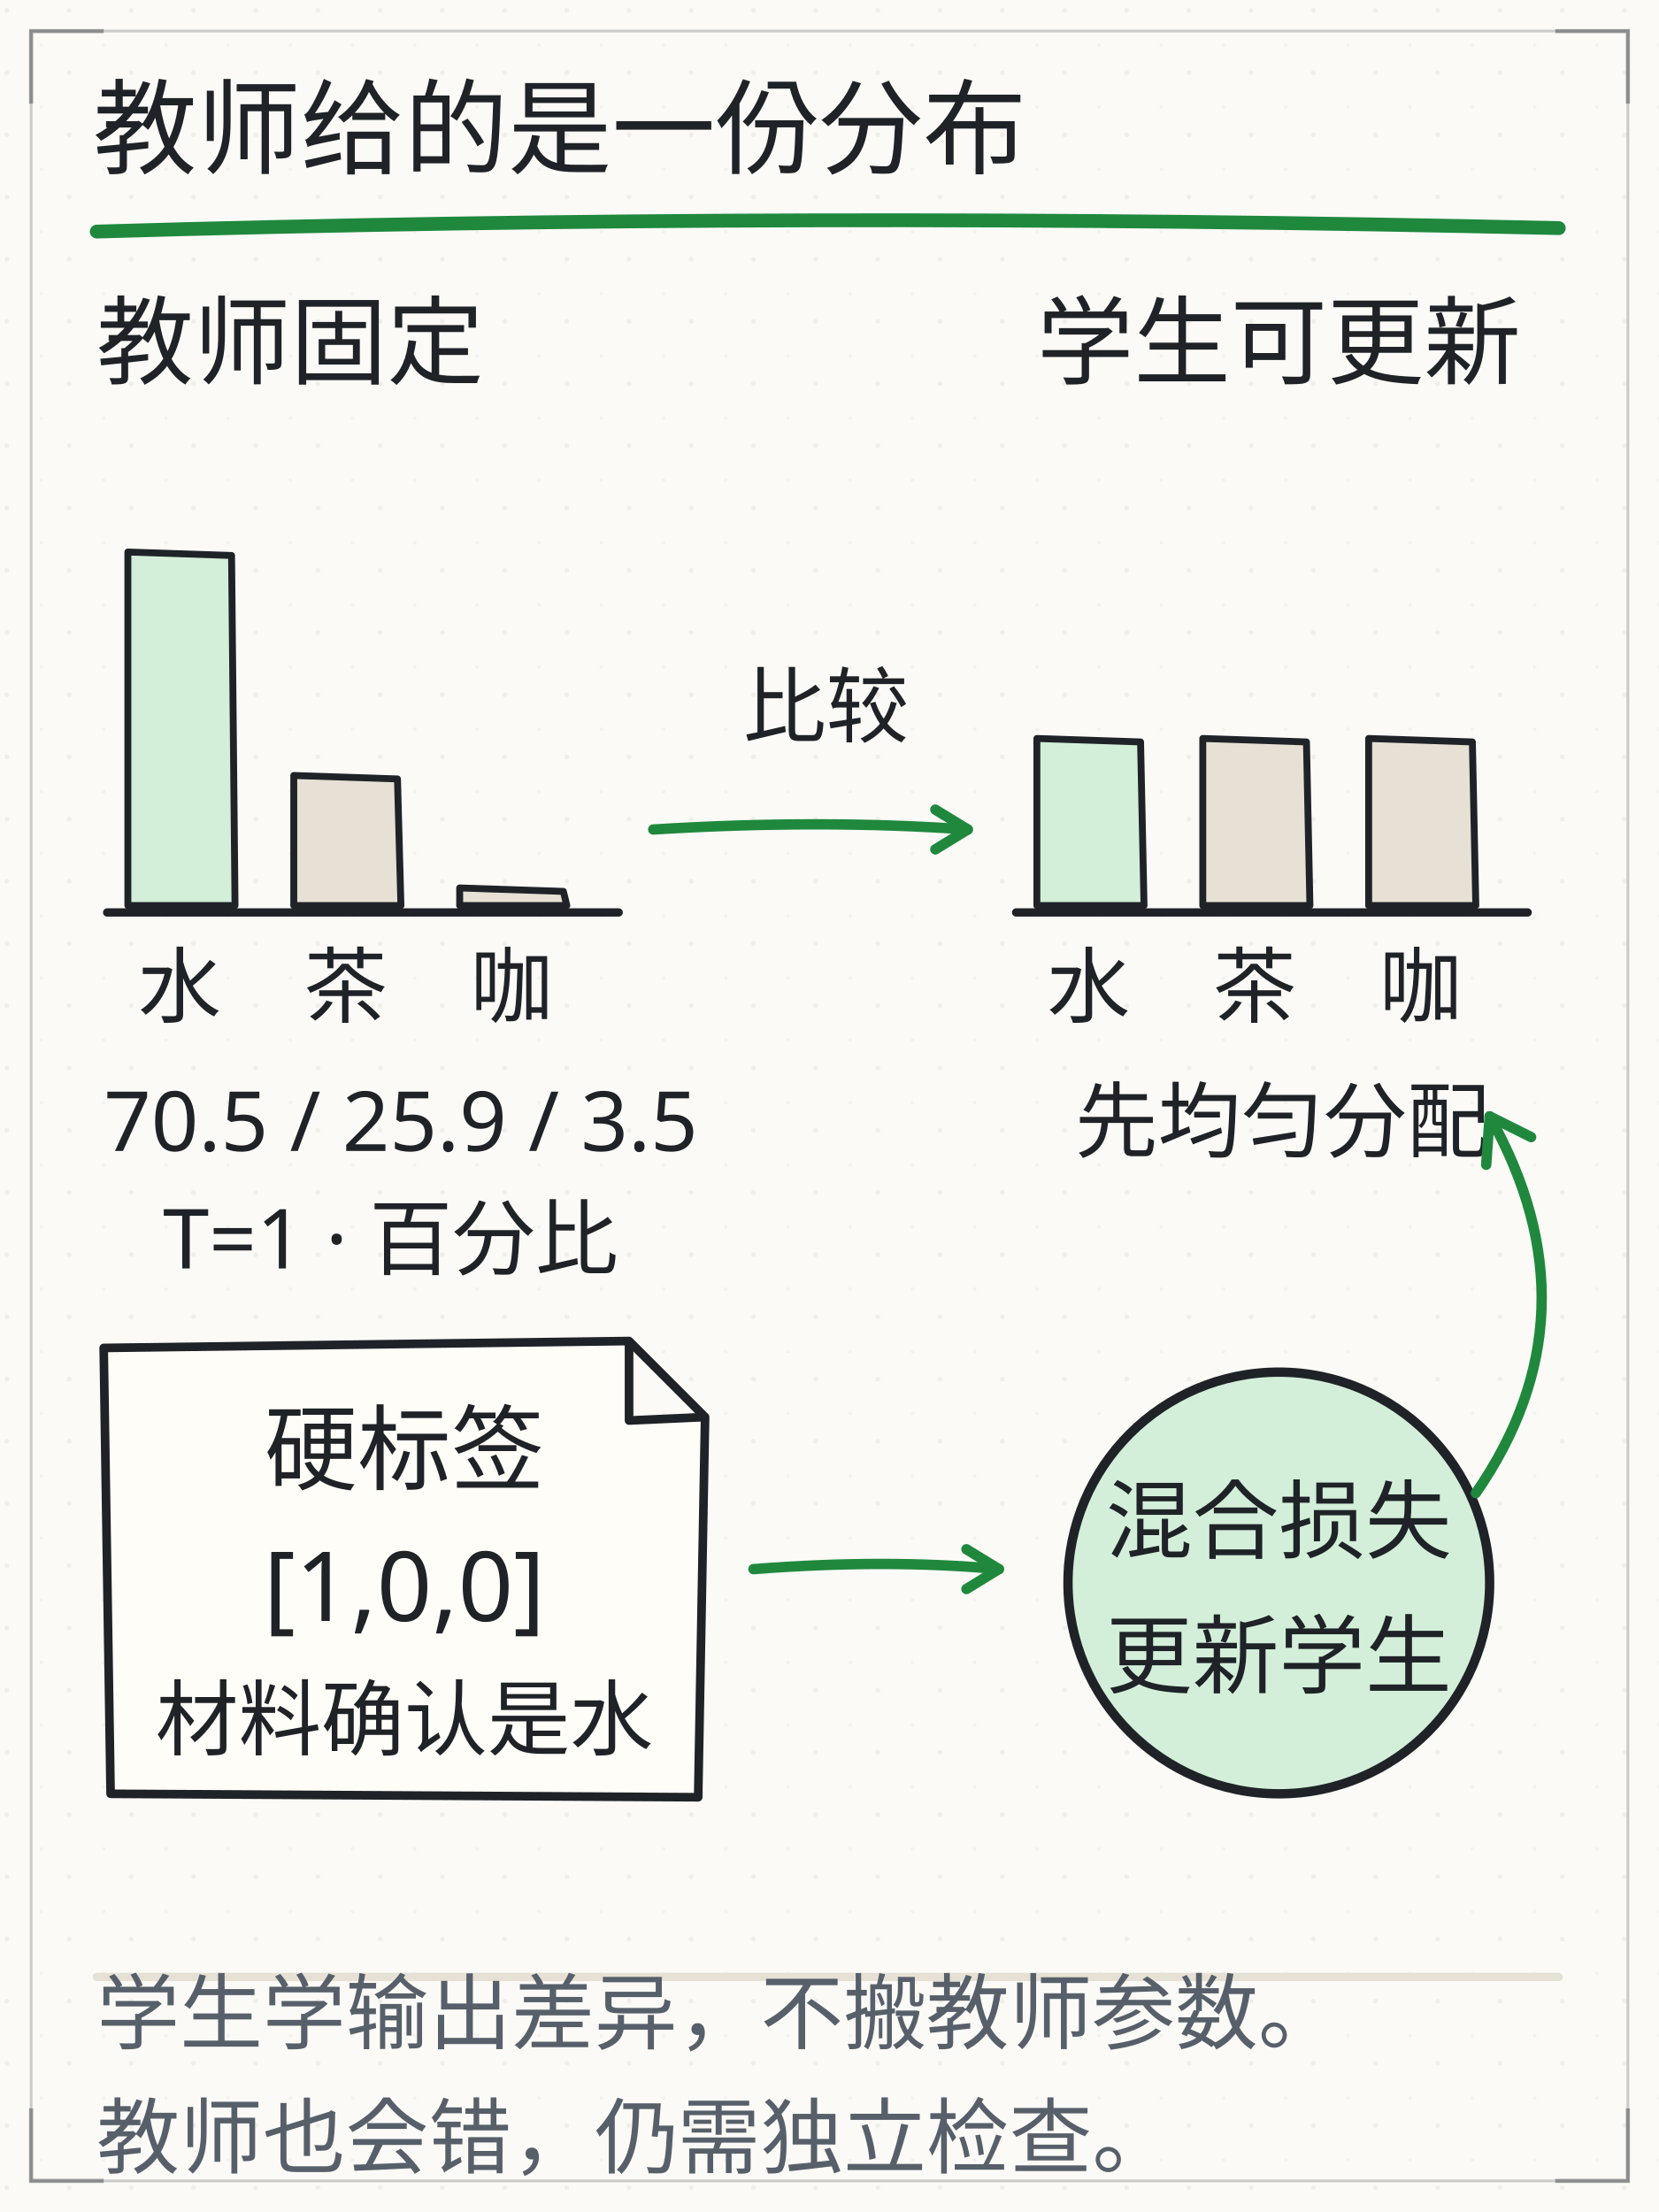
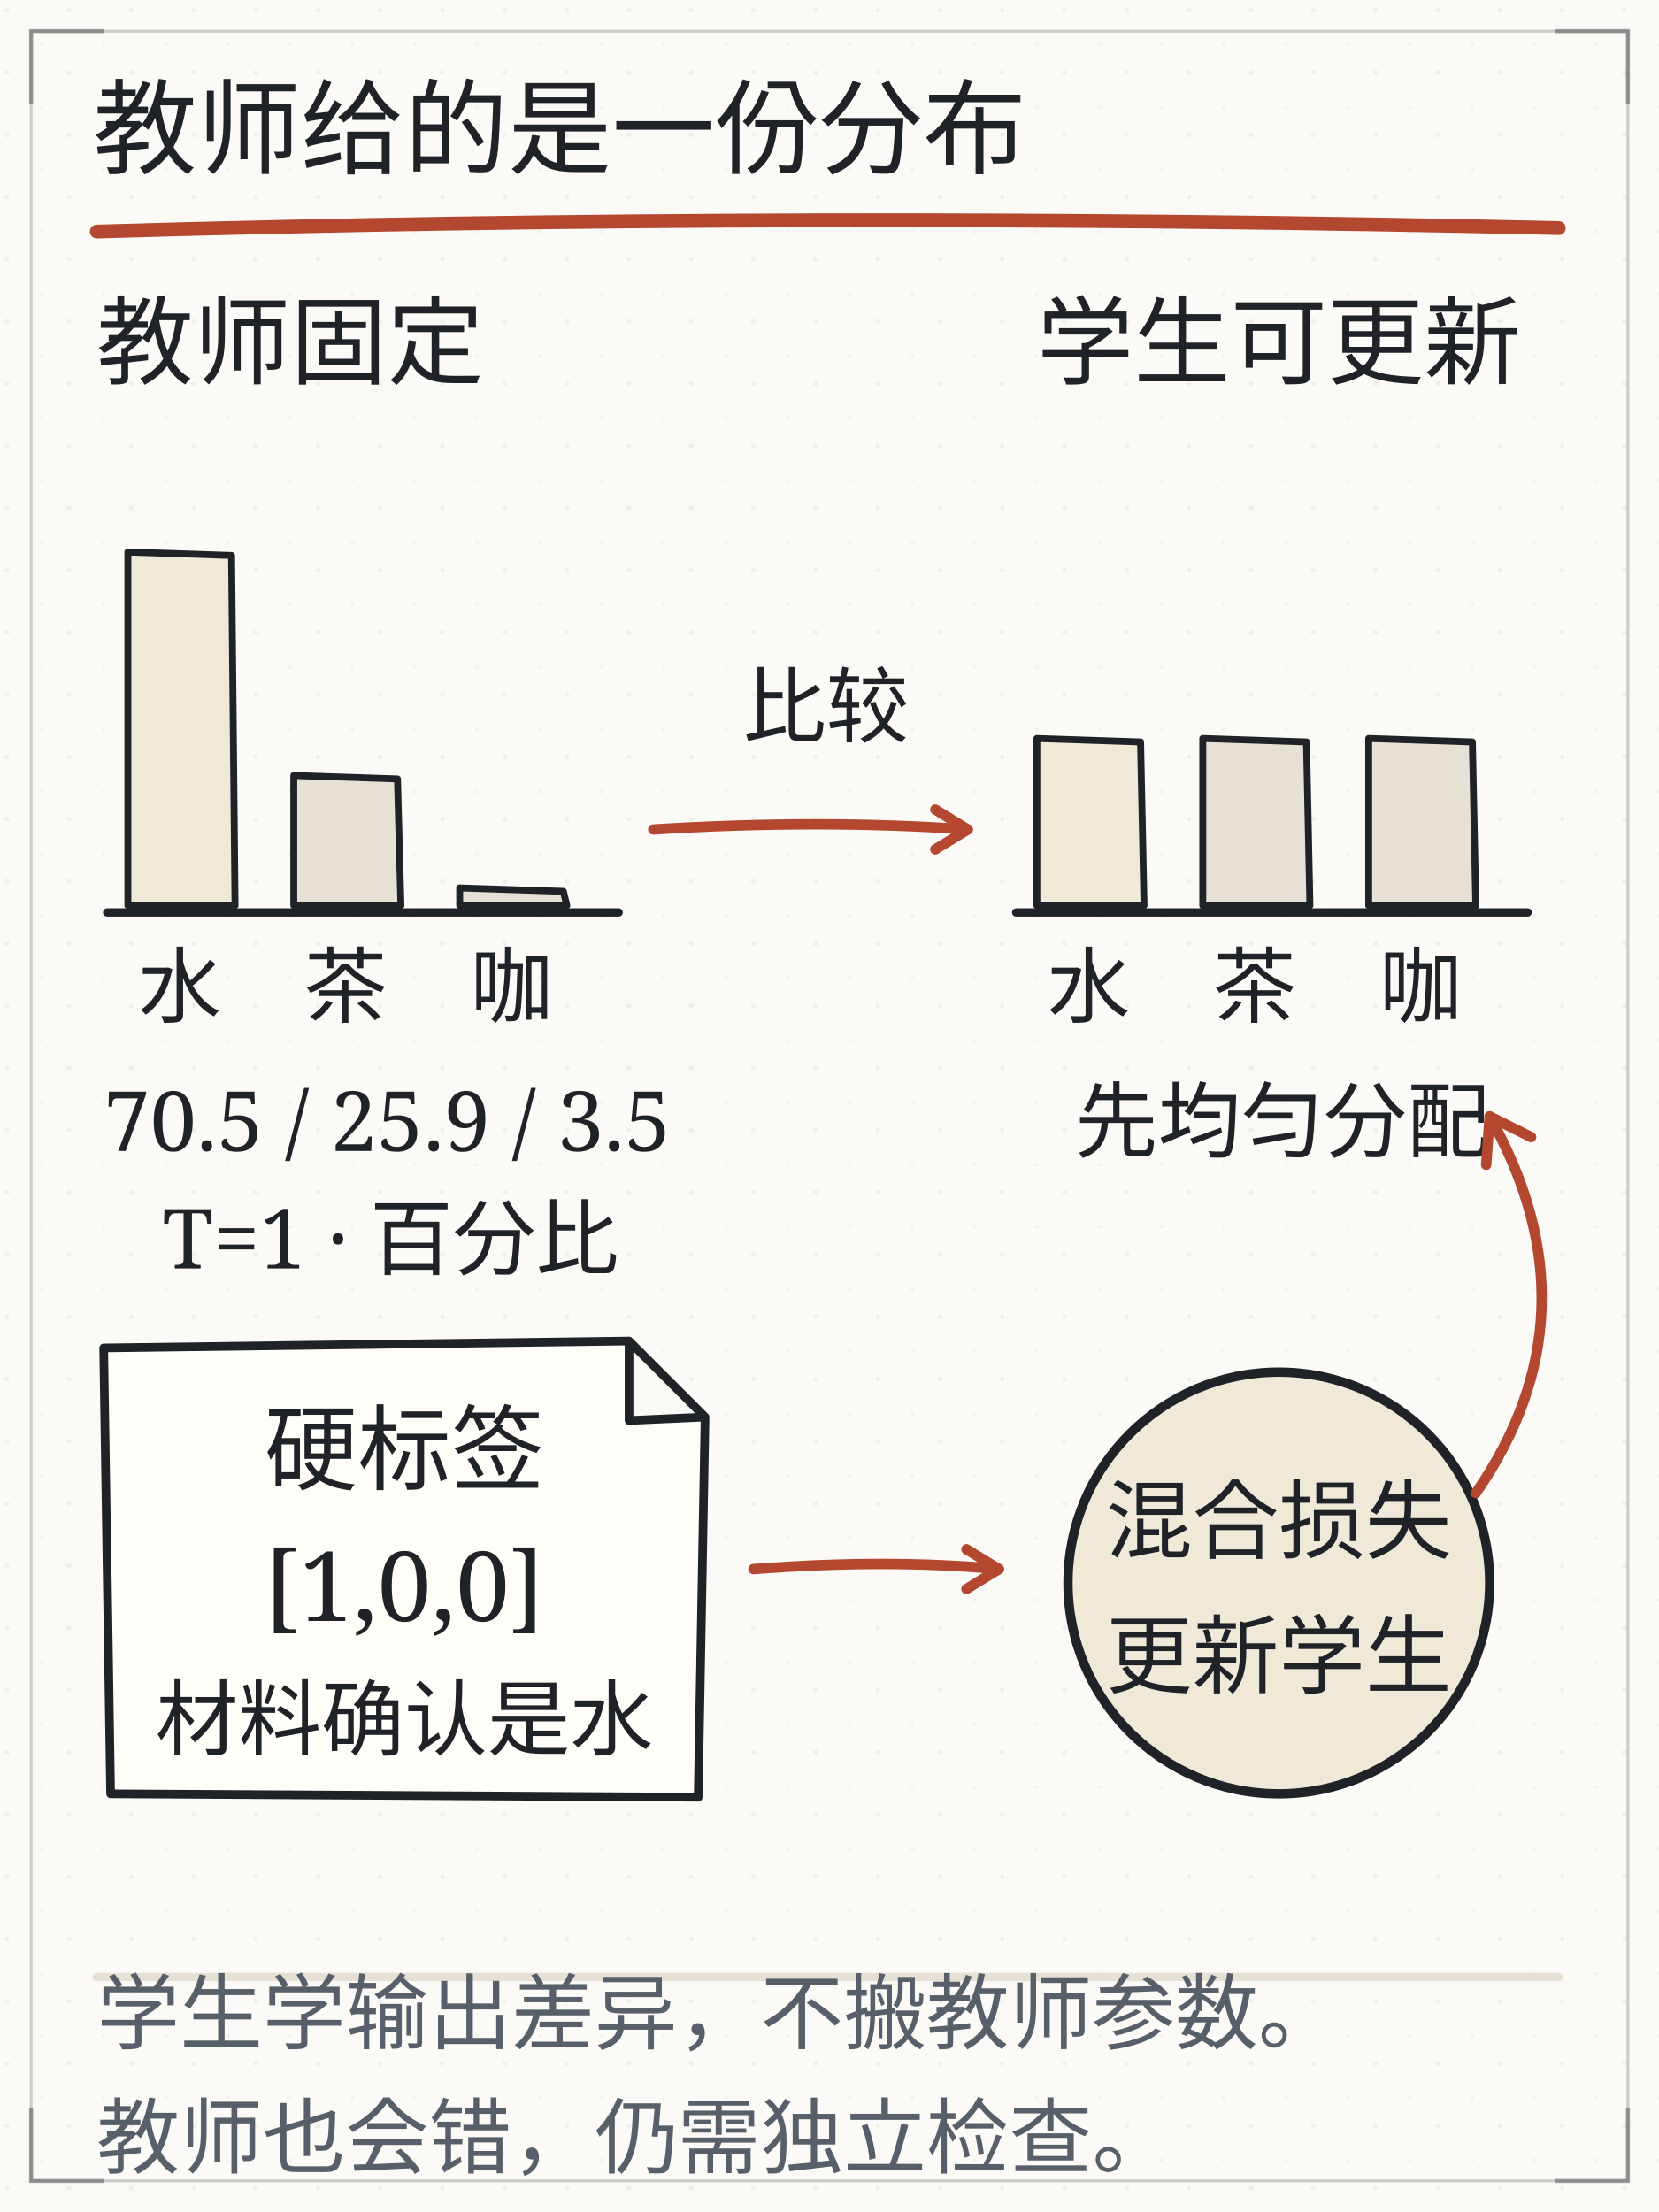
<svg xmlns="http://www.w3.org/2000/svg" width="480" height="640" viewBox="0 0 480 640" role="img" aria-labelledby="title desc">
  <defs>
    <pattern id="figure-grain" width="18" height="18" patternUnits="userSpaceOnUse">
      <circle cx="2" cy="3" r=".7" fill="#1f2328" opacity=".16" />
      <circle cx="12" cy="13" r=".55" fill="#1f2328" opacity=".11" />
    </pattern>
  </defs>
  <rect width="480" height="640" fill="#fbfaf6" />
  <rect width="480" height="640" fill="url(#figure-grain)" opacity=".34" />
  <rect x="9" y="9" width="462" height="622" fill="none" stroke="#1f2328" stroke-width=".8" opacity=".22" />
  <path d="M9 30 V9 H30 M450 9 H471 V30 M9 610 V631 H30 M450 631 H471 V610" fill="none" stroke="#1f2328" stroke-width="1.2" opacity=".38" />
-   <g font-family="Microsoft YaHei,Noto Sans SC,sans-serif">
+   <g font-family="'Noto Serif SC','Source Han Serif SC','Songti SC','SimSun',serif">
    <text x="27" y="48" font-size="30" fill="#1f2328" text-anchor="start">教师给的是一份分布</text>
-     <path d="M28 67 Q232 61 451 66" stroke="#1f883d" stroke-width="4" fill="none" stroke-linecap="round" stroke-linejoin="round" />
+     <path d="M28 67 Q232 61 451 66" stroke="#B4472F" stroke-width="4" fill="none" stroke-linecap="round" stroke-linejoin="round" />
    <text x="28" y="109" font-size="28" fill="#1f2328" text-anchor="start">教师固定</text>
    <text x="300" y="109" font-size="28" fill="#1f2328" text-anchor="start">学生可更新</text>
-     <path d="M37 262 L37 159.719 L67 160.719 L68 262Z" stroke="#1f2328" stroke-width="2" fill="#d3efd9" stroke-linecap="round" stroke-linejoin="round" />
+     <path d="M37 262 L37 159.719 L67 160.719 L68 262Z" stroke="#1f2328" stroke-width="2" fill="#f0e9d8" stroke-linecap="round" stroke-linejoin="round" />
    <text x="52" y="294" font-size="24" fill="#1f2328" text-anchor="middle">水</text>
    <path d="M85 262 L85 224.373 L115 225.373 L116 262Z" stroke="#1f2328" stroke-width="2" fill="#e6e1d4" stroke-linecap="round" stroke-linejoin="round" />
    <text x="100" y="294" font-size="24" fill="#1f2328" text-anchor="middle">茶</text>
    <path d="M133 262 L133 256.908 L163 257.908 L164 262Z" stroke="#1f2328" stroke-width="2" fill="#e6e1d4" stroke-linecap="round" stroke-linejoin="round" />
    <text x="148" y="294" font-size="24" fill="#1f2328" text-anchor="middle">咖</text>
    <path d="M31 264 L179 264" stroke="#1f2328" stroke-width="2.4" fill="none" stroke-linecap="round" stroke-linejoin="round" />
-     <path d="M300 262 L300 213.667 L330 214.667 L331 262Z" stroke="#1f2328" stroke-width="2" fill="#d3efd9" stroke-linecap="round" stroke-linejoin="round" />
+     <path d="M300 262 L300 213.667 L330 214.667 L331 262Z" stroke="#1f2328" stroke-width="2" fill="#f0e9d8" stroke-linecap="round" stroke-linejoin="round" />
    <text x="315" y="294" font-size="24" fill="#1f2328" text-anchor="middle">水</text>
    <path d="M348 262 L348 213.667 L378 214.667 L379 262Z" stroke="#1f2328" stroke-width="2" fill="#e6e1d4" stroke-linecap="round" stroke-linejoin="round" />
    <text x="363" y="294" font-size="24" fill="#1f2328" text-anchor="middle">茶</text>
    <path d="M396 262 L396 213.667 L426 214.667 L427 262Z" stroke="#1f2328" stroke-width="2" fill="#e6e1d4" stroke-linecap="round" stroke-linejoin="round" />
    <text x="411" y="294" font-size="24" fill="#1f2328" text-anchor="middle">咖</text>
    <path d="M294 264 L442 264" stroke="#1f2328" stroke-width="2.4" fill="none" stroke-linecap="round" stroke-linejoin="round" />
    <text x="30" y="333" font-size="24" fill="#1f2328" text-anchor="start">70.5 / 25.9 / 3.5</text>
    <text x="113" y="367" font-size="24" fill="#1f2328" text-anchor="middle">T=1 · 百分比</text>
    <text x="371" y="333" font-size="24" fill="#1f2328" text-anchor="middle">先均匀分配</text>
-     <path d="M189 240 Q237.5 237 280 240" stroke="#1f883d" stroke-width="3" fill="none" stroke-linecap="round" stroke-linejoin="round" />
-     <path d="M270.622 245.75 L280 240 L270.622 234.25" stroke="#1f883d" stroke-width="3" fill="none" stroke-linecap="round" stroke-linejoin="round" />
+     <path d="M189 240 Q237.5 237 280 240" stroke="#B4472F" stroke-width="3" fill="none" stroke-linecap="round" stroke-linejoin="round" />
+     <path d="M270.622 245.75 L280 240 L270.622 234.25" stroke="#B4472F" stroke-width="3" fill="none" stroke-linecap="round" stroke-linejoin="round" />
    <text x="239" y="213" font-size="24" fill="#1f2328" text-anchor="middle">比较</text>
    <path d="M30 390 L182 388 L204 410 L202 520 L32 519Z M182 388 L182 411 L204 410" stroke="#1f2328" stroke-width="2.5" fill="#fffdf8" stroke-linecap="round" stroke-linejoin="round" />
    <text x="117" y="429" font-size="27" fill="#1f2328" text-anchor="middle">硬标签</text>
    <text x="117" y="469" font-size="28" fill="#1f2328" text-anchor="middle">[1,0,0]</text>
    <text x="117" y="506" font-size="24" fill="#1f2328" text-anchor="middle">材料确认是水</text>
-     <path d="M218 454 Q256.5 451 289 454" stroke="#1f883d" stroke-width="3" fill="none" stroke-linecap="round" stroke-linejoin="round" />
-     <path d="M279.622 459.75 L289 454 L279.622 448.25" stroke="#1f883d" stroke-width="3" fill="none" stroke-linecap="round" stroke-linejoin="round" />
-     <circle cx="370" cy="458" r="61" fill="#d3efd9" stroke="#1f2328" stroke-width="2.7" />
+     <path d="M218 454 Q256.5 451 289 454" stroke="#B4472F" stroke-width="3" fill="none" stroke-linecap="round" stroke-linejoin="round" />
+     <path d="M279.622 459.75 L289 454 L279.622 448.25" stroke="#B4472F" stroke-width="3" fill="none" stroke-linecap="round" stroke-linejoin="round" />
+     <circle cx="370" cy="458" r="61" fill="#f0e9d8" stroke="#1f2328" stroke-width="2.7" />
    <text x="370" y="449" font-size="25" fill="#1f2328" text-anchor="middle">混合损失</text>
    <text x="370" y="488" font-size="25" fill="#1f2328" text-anchor="middle">更新学生</text>
-     <path d="M427 432 Q463 380 431 323" stroke="#1f883d" stroke-width="3" fill="none" stroke-linecap="round" stroke-linejoin="round" />
-     <path d="M430 337 L431 323 L443 329" stroke="#1f883d" stroke-width="3" fill="none" stroke-linecap="round" stroke-linejoin="round" />
+     <path d="M427 432 Q463 380 431 323" stroke="#B4472F" stroke-width="3" fill="none" stroke-linecap="round" stroke-linejoin="round" />
+     <path d="M430 337 L431 323 L443 329" stroke="#B4472F" stroke-width="3" fill="none" stroke-linecap="round" stroke-linejoin="round" />
    <path d="M28 572 L451 572" stroke="#e6e1d4" stroke-width="2.4" fill="none" stroke-linecap="round" stroke-linejoin="round" />
    <text x="28" y="591" font-size="24" fill="#57606a" text-anchor="start">学生学输出差异，不搬教师参数。</text>
    <text x="28" y="627" font-size="24" fill="#57606a" text-anchor="start">教师也会错，仍需独立检查。</text>
  </g>
</svg>
